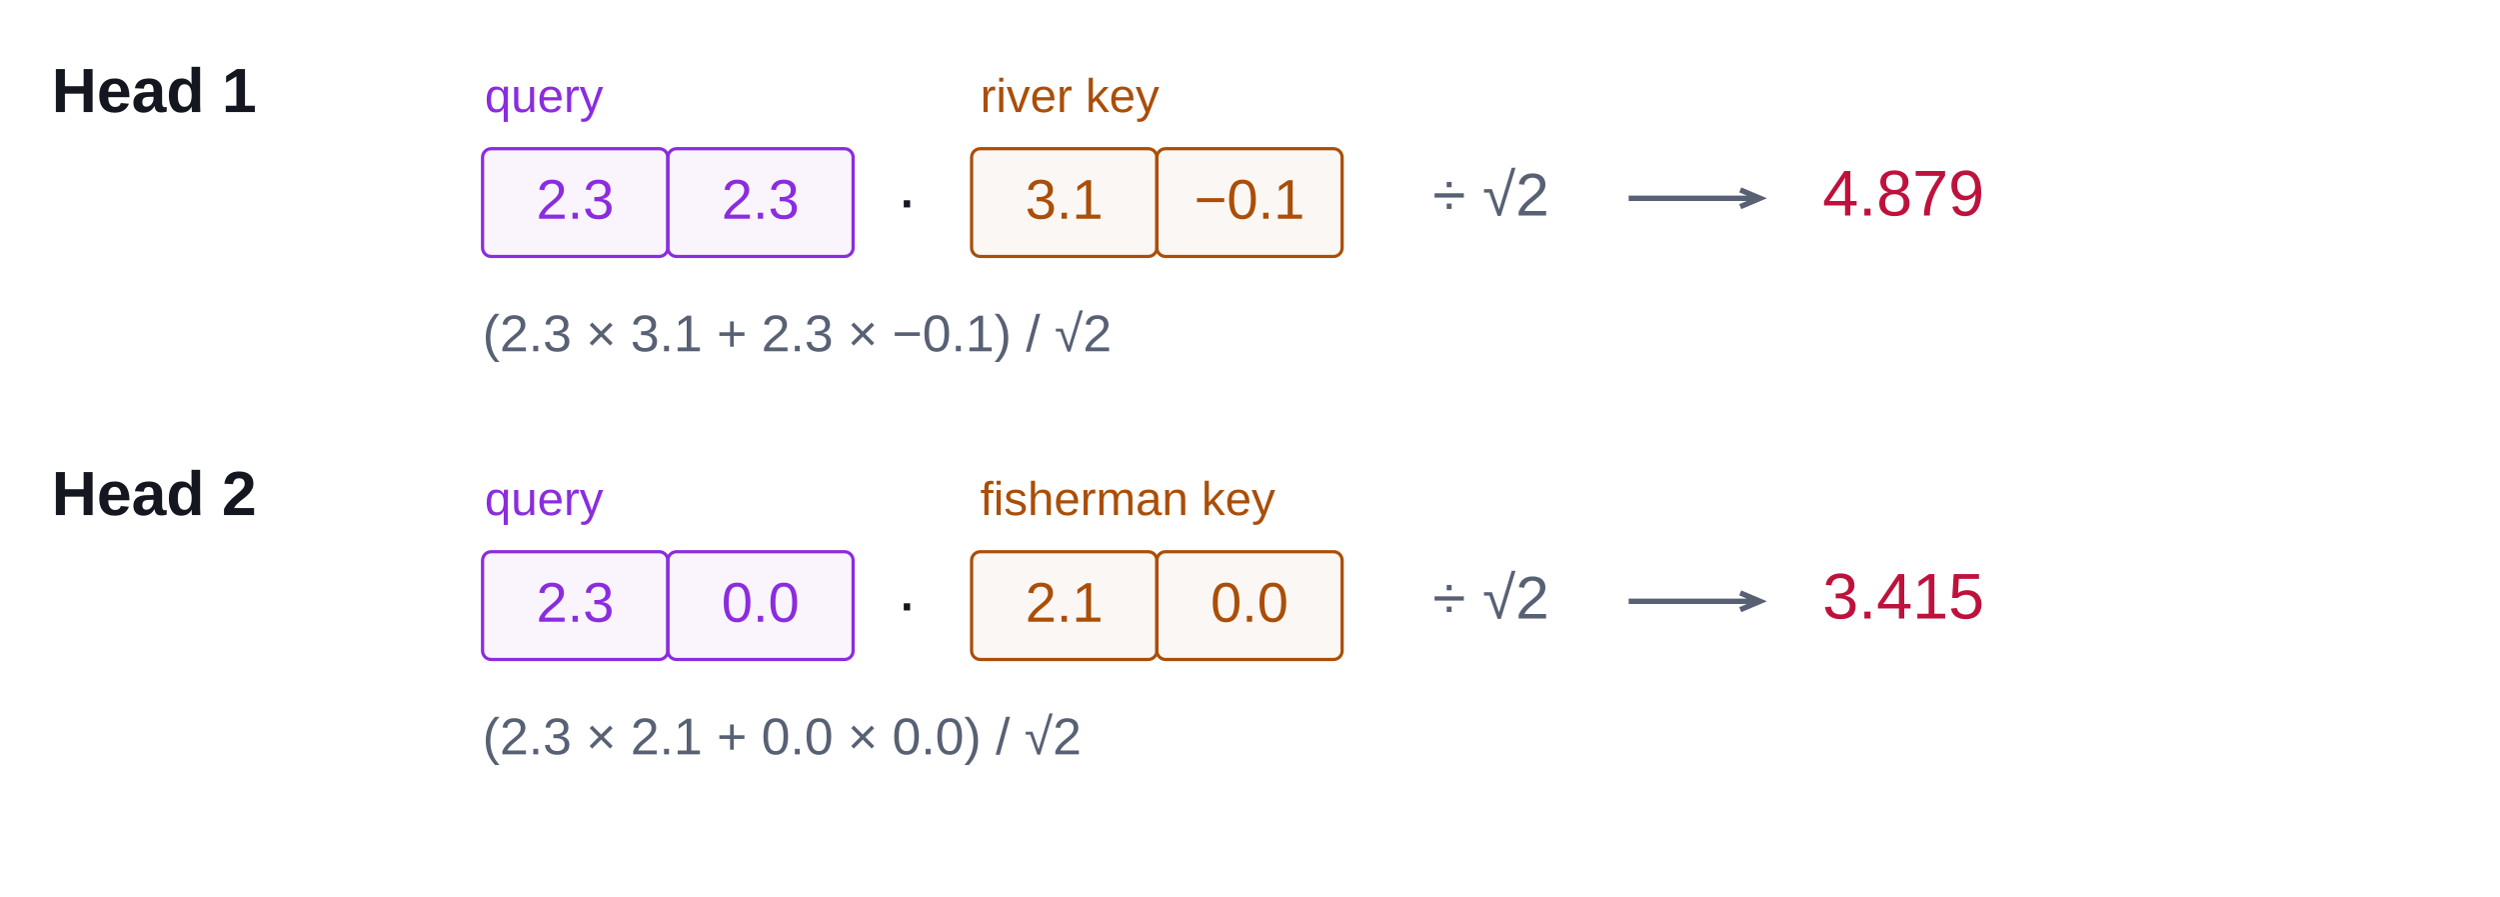
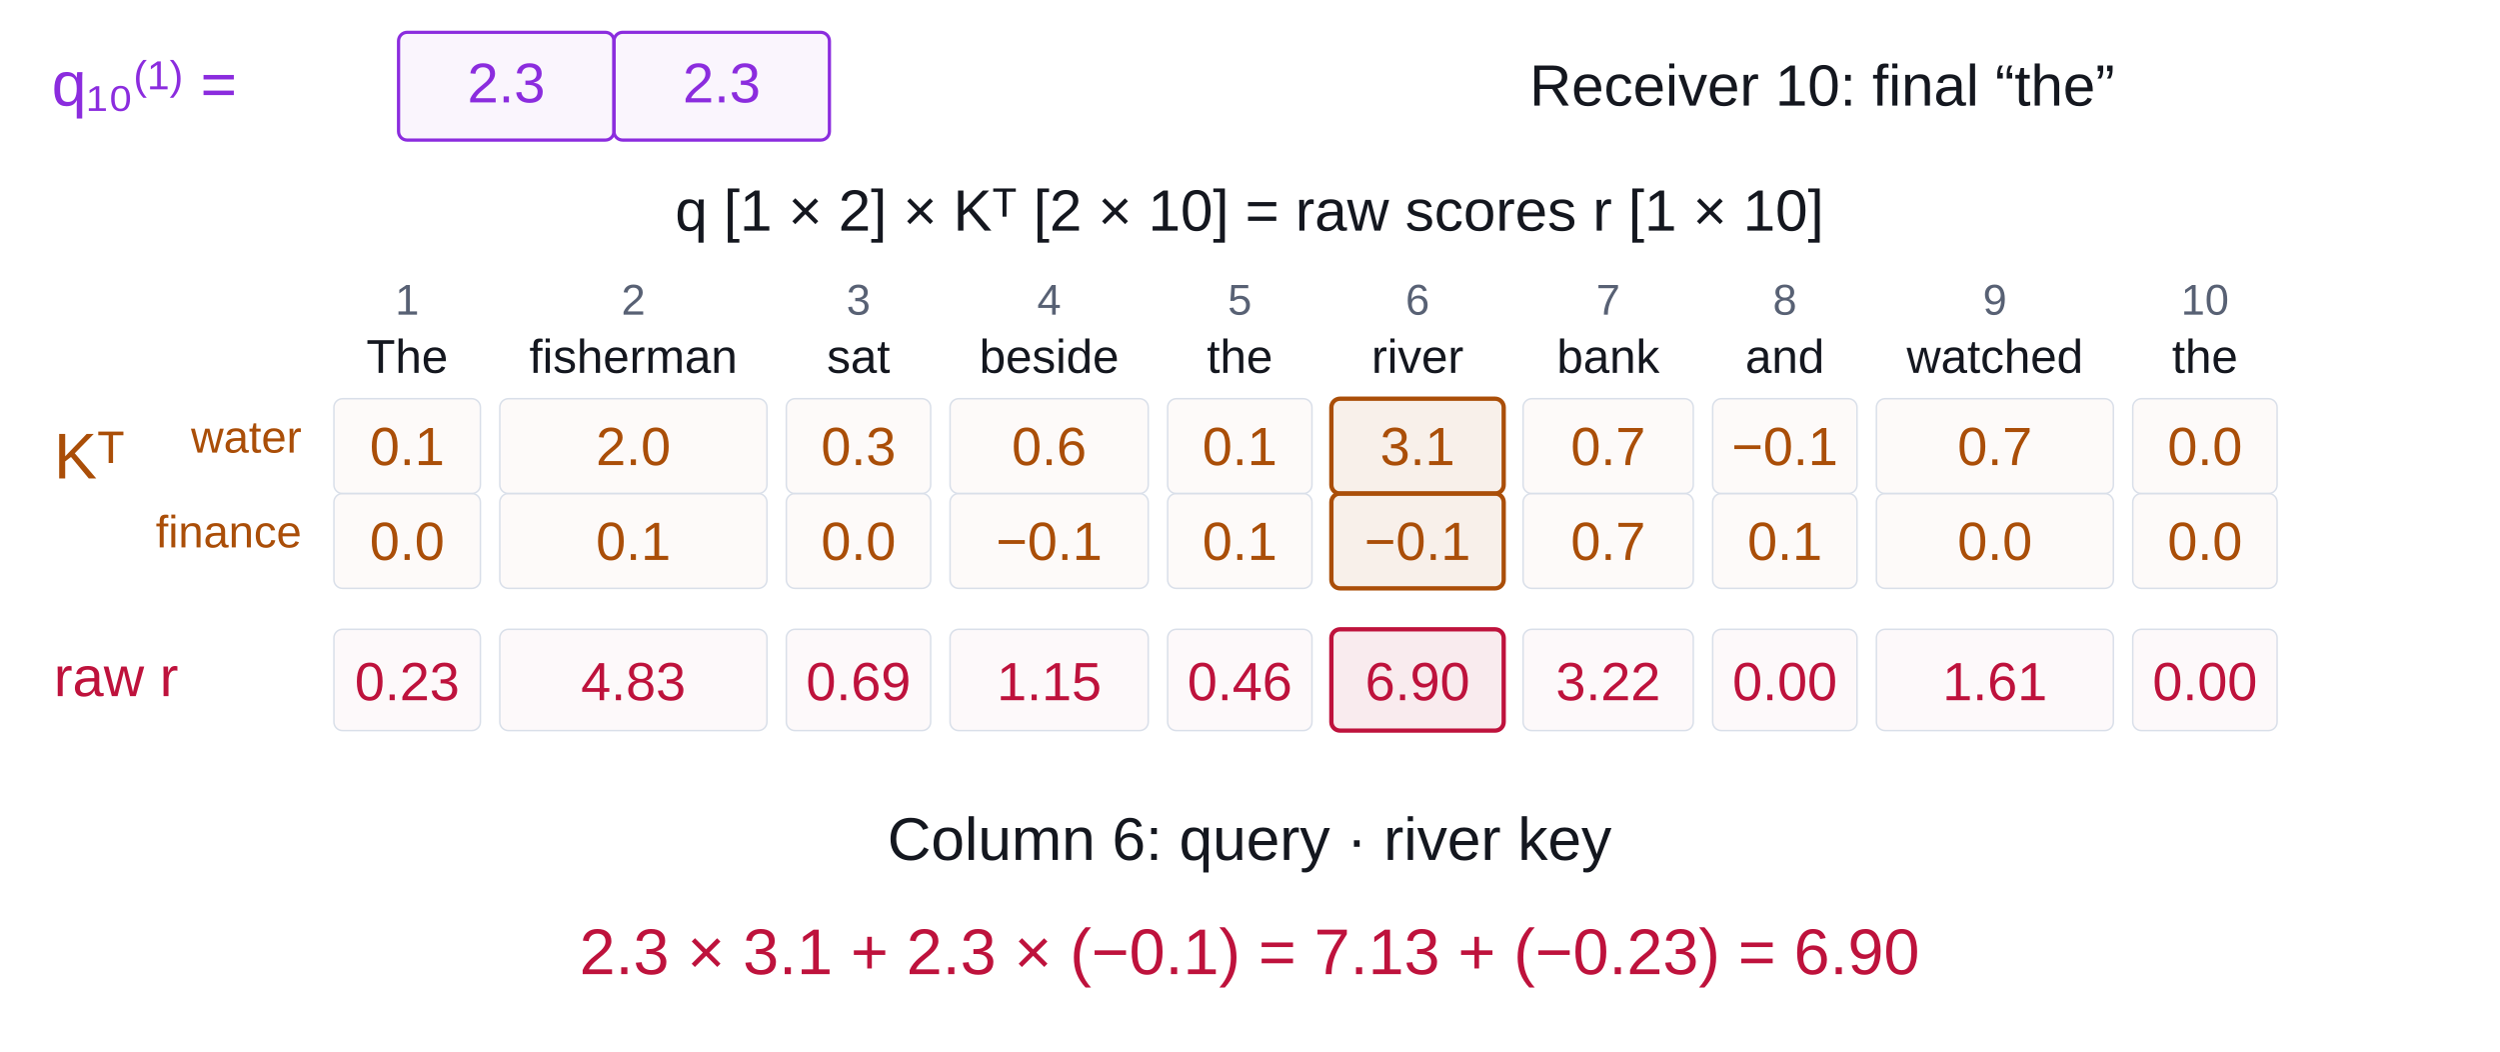
- <svg xmlns="http://www.w3.org/2000/svg" viewBox="0 0 1160 416" role="img" aria-label="Compute a query-key score separately within each head" style="font-family:Avenir Next,Segoe UI,Arial,sans-serif">
-   <text x="24" y="52" font-size="29" fill="#14171f" text-anchor="start" font-weight="650">Head 1</text>
-   <text x="225" y="52" font-size="22" fill="#8b2cde" text-anchor="start" font-weight="500">query</text>
-   <text x="455" y="52" font-size="22" fill="#aa4e08" text-anchor="start" font-weight="500">river key</text>
-   <rect x="224" y="69" width="86" height="50" rx="4" fill="#8b2cde0b" stroke="#8b2cde" stroke-width="1.5" />
-   <text x="267.0" y="101.5" font-size="26" fill="#8b2cde" text-anchor="middle" font-weight="500">2.3</text>
-   <rect x="310" y="69" width="86" height="50" rx="4" fill="#8b2cde0b" stroke="#8b2cde" stroke-width="1.5" />
-   <text x="353.0" y="101.5" font-size="26" fill="#8b2cde" text-anchor="middle" font-weight="500">2.3</text>
-   <text x="421" y="103" font-size="31" fill="#14171f" text-anchor="middle" font-weight="500">·</text>
-   <rect x="451" y="69" width="86" height="50" rx="4" fill="#aa4e080b" stroke="#aa4e08" stroke-width="1.5" />
-   <text x="494.0" y="101.5" font-size="26" fill="#aa4e08" text-anchor="middle" font-weight="500">3.1</text>
-   <rect x="537" y="69" width="86" height="50" rx="4" fill="#aa4e080b" stroke="#aa4e08" stroke-width="1.5" />
-   <text x="580.0" y="101.5" font-size="26" fill="#aa4e08" text-anchor="middle" font-weight="500">−0.1</text>
-   <text x="665" y="100" font-size="28" fill="#586174" text-anchor="start" font-weight="500">÷ √2</text>
-   <path d="M756 92 L817 92 M807.789 95.894 L817 92 L807.789 88.106" fill="none" stroke="#586174" stroke-width="2.5" />
-   <text x="846" y="100" font-size="30" fill="#be123c" text-anchor="start" font-weight="500">4.879</text>
-   <text x="224" y="163" font-size="24" fill="#586174" text-anchor="start" font-weight="500">(2.3 × 3.1 + 2.3 × −0.1) / √2</text>
-   <text x="24" y="239" font-size="29" fill="#14171f" text-anchor="start" font-weight="650">Head 2</text>
-   <text x="225" y="239" font-size="22" fill="#8b2cde" text-anchor="start" font-weight="500">query</text>
-   <text x="455" y="239" font-size="22" fill="#aa4e08" text-anchor="start" font-weight="500">fisherman key</text>
-   <rect x="224" y="256" width="86" height="50" rx="4" fill="#8b2cde0b" stroke="#8b2cde" stroke-width="1.5" />
-   <text x="267.0" y="288.5" font-size="26" fill="#8b2cde" text-anchor="middle" font-weight="500">2.3</text>
-   <rect x="310" y="256" width="86" height="50" rx="4" fill="#8b2cde0b" stroke="#8b2cde" stroke-width="1.5" />
-   <text x="353.0" y="288.5" font-size="26" fill="#8b2cde" text-anchor="middle" font-weight="500">0.0</text>
-   <text x="421" y="290" font-size="31" fill="#14171f" text-anchor="middle" font-weight="500">·</text>
-   <rect x="451" y="256" width="86" height="50" rx="4" fill="#aa4e080b" stroke="#aa4e08" stroke-width="1.5" />
-   <text x="494.0" y="288.5" font-size="26" fill="#aa4e08" text-anchor="middle" font-weight="500">2.1</text>
-   <rect x="537" y="256" width="86" height="50" rx="4" fill="#aa4e080b" stroke="#aa4e08" stroke-width="1.5" />
-   <text x="580.0" y="288.5" font-size="26" fill="#aa4e08" text-anchor="middle" font-weight="500">0.0</text>
-   <text x="665" y="287" font-size="28" fill="#586174" text-anchor="start" font-weight="500">÷ √2</text>
-   <path d="M756 279 L817 279 M807.789 282.894 L817 279 L807.789 275.106" fill="none" stroke="#586174" stroke-width="2.5" />
-   <text x="846" y="287" font-size="30" fill="#be123c" text-anchor="start" font-weight="500">3.415</text>
-   <text x="224" y="350" font-size="24" fill="#586174" text-anchor="start" font-weight="500">(2.3 × 2.1 + 0.0 × 0.0) / √2</text>
+ <svg xmlns="http://www.w3.org/2000/svg" viewBox="0 0 1160 488" role="img" aria-label="Head 1: one query times the transposed key matrix yields ten dot products" style="font-family:Avenir Next,Segoe UI,Arial,sans-serif">
+   <text x="24" y="49" font-size="29" fill="#8b2cde" text-anchor="start" font-weight="500">q₁₀<tspan baseline-shift="super" font-size="65%">(1)</tspan> =</text>
+   <rect x="185" y="15" width="100" height="50" rx="4" fill="#8b2cde0b" stroke="#8b2cde" stroke-width="1.5" />
+   <text x="235.0" y="47.5" font-size="26" fill="#8b2cde" text-anchor="middle" font-weight="500">2.3</text>
+   <rect x="285" y="15" width="100" height="50" rx="4" fill="#8b2cde0b" stroke="#8b2cde" stroke-width="1.5" />
+   <text x="335.0" y="47.5" font-size="26" fill="#8b2cde" text-anchor="middle" font-weight="500">2.3</text>
+   <text x="710" y="49" font-size="27" fill="#14171f" text-anchor="start" font-weight="500">Receiver 10: final “the”</text>
+   <text x="580" y="107" font-size="27" fill="#14171f" text-anchor="middle" font-weight="500">q [1 × 2]  ×  Kᵀ [2 × 10]  =  raw scores r [1 × 10]</text>
+   <text x="25" y="222" font-size="30" fill="#aa4e08" text-anchor="start" font-weight="500">Kᵀ</text>
+   <text x="140" y="210" font-size="21" fill="#aa4e08" text-anchor="end" font-weight="500">water</text>
+   <text x="140" y="254" font-size="21" fill="#aa4e08" text-anchor="end" font-weight="500">finance</text>
+   <text x="25" y="323" font-size="26" fill="#be123c" text-anchor="start" font-weight="500">raw r</text>
+   <text x="189.0" y="146" font-size="20" fill="#586174" text-anchor="middle" font-weight="500">1</text>
+   <text x="189.0" y="173" font-size="22" fill="#14171f" text-anchor="middle" font-weight="500">The</text>
+   <g>
+     <rect x="155" y="185" width="68" height="44" rx="4" fill="#aa4e0806" stroke="#d9dfe9" stroke-width="0.7" />
+     <text x="189.0" y="215.8" font-size="25" fill="#aa4e08" text-anchor="middle" font-weight="500">0.1</text>
+   </g>
+   <g>
+     <rect x="155" y="229" width="68" height="44" rx="4" fill="#aa4e0806" stroke="#d9dfe9" stroke-width="0.7" />
+     <text x="189.0" y="259.8" font-size="25" fill="#aa4e08" text-anchor="middle" font-weight="500">0.0</text>
+   </g>
+   <g>
+     <rect x="155" y="292" width="68" height="47" rx="4" fill="#be123c06" stroke="#d9dfe9" stroke-width="0.7" />
+     <text x="189.0" y="324.9" font-size="25" fill="#be123c" text-anchor="middle" font-weight="500">0.23</text>
+   </g>
+   <text x="294.0" y="146" font-size="20" fill="#586174" text-anchor="middle" font-weight="500">2</text>
+   <text x="294.0" y="173" font-size="22" fill="#14171f" text-anchor="middle" font-weight="500">fisherman</text>
+   <g>
+     <rect x="232" y="185" width="124" height="44" rx="4" fill="#aa4e0806" stroke="#d9dfe9" stroke-width="0.7" />
+     <text x="294.0" y="215.8" font-size="25" fill="#aa4e08" text-anchor="middle" font-weight="500">2.0</text>
+   </g>
+   <g>
+     <rect x="232" y="229" width="124" height="44" rx="4" fill="#aa4e0806" stroke="#d9dfe9" stroke-width="0.7" />
+     <text x="294.0" y="259.8" font-size="25" fill="#aa4e08" text-anchor="middle" font-weight="500">0.1</text>
+   </g>
+   <g>
+     <rect x="232" y="292" width="124" height="47" rx="4" fill="#be123c06" stroke="#d9dfe9" stroke-width="0.7" />
+     <text x="294.0" y="324.9" font-size="25" fill="#be123c" text-anchor="middle" font-weight="500">4.83</text>
+   </g>
+   <text x="398.5" y="146" font-size="20" fill="#586174" text-anchor="middle" font-weight="500">3</text>
+   <text x="398.5" y="173" font-size="22" fill="#14171f" text-anchor="middle" font-weight="500">sat</text>
+   <g>
+     <rect x="365" y="185" width="67" height="44" rx="4" fill="#aa4e0806" stroke="#d9dfe9" stroke-width="0.7" />
+     <text x="398.5" y="215.8" font-size="25" fill="#aa4e08" text-anchor="middle" font-weight="500">0.3</text>
+   </g>
+   <g>
+     <rect x="365" y="229" width="67" height="44" rx="4" fill="#aa4e0806" stroke="#d9dfe9" stroke-width="0.7" />
+     <text x="398.5" y="259.8" font-size="25" fill="#aa4e08" text-anchor="middle" font-weight="500">0.0</text>
+   </g>
+   <g>
+     <rect x="365" y="292" width="67" height="47" rx="4" fill="#be123c06" stroke="#d9dfe9" stroke-width="0.7" />
+     <text x="398.5" y="324.9" font-size="25" fill="#be123c" text-anchor="middle" font-weight="500">0.69</text>
+   </g>
+   <text x="487.0" y="146" font-size="20" fill="#586174" text-anchor="middle" font-weight="500">4</text>
+   <text x="487.0" y="173" font-size="22" fill="#14171f" text-anchor="middle" font-weight="500">beside</text>
+   <g>
+     <rect x="441" y="185" width="92" height="44" rx="4" fill="#aa4e0806" stroke="#d9dfe9" stroke-width="0.7" />
+     <text x="487.0" y="215.8" font-size="25" fill="#aa4e08" text-anchor="middle" font-weight="500">0.6</text>
+   </g>
+   <g>
+     <rect x="441" y="229" width="92" height="44" rx="4" fill="#aa4e0806" stroke="#d9dfe9" stroke-width="0.7" />
+     <text x="487.0" y="259.8" font-size="25" fill="#aa4e08" text-anchor="middle" font-weight="500">−0.1</text>
+   </g>
+   <g>
+     <rect x="441" y="292" width="92" height="47" rx="4" fill="#be123c06" stroke="#d9dfe9" stroke-width="0.7" />
+     <text x="487.0" y="324.9" font-size="25" fill="#be123c" text-anchor="middle" font-weight="500">1.15</text>
+   </g>
+   <text x="575.5" y="146" font-size="20" fill="#586174" text-anchor="middle" font-weight="500">5</text>
+   <text x="575.5" y="173" font-size="22" fill="#14171f" text-anchor="middle" font-weight="500">the</text>
+   <g>
+     <rect x="542" y="185" width="67" height="44" rx="4" fill="#aa4e0806" stroke="#d9dfe9" stroke-width="0.7" />
+     <text x="575.5" y="215.8" font-size="25" fill="#aa4e08" text-anchor="middle" font-weight="500">0.1</text>
+   </g>
+   <g>
+     <rect x="542" y="229" width="67" height="44" rx="4" fill="#aa4e0806" stroke="#d9dfe9" stroke-width="0.7" />
+     <text x="575.5" y="259.8" font-size="25" fill="#aa4e08" text-anchor="middle" font-weight="500">0.1</text>
+   </g>
+   <g>
+     <rect x="542" y="292" width="67" height="47" rx="4" fill="#be123c06" stroke="#d9dfe9" stroke-width="0.7" />
+     <text x="575.5" y="324.9" font-size="25" fill="#be123c" text-anchor="middle" font-weight="500">0.46</text>
+   </g>
+   <text x="658.0" y="146" font-size="20" fill="#586174" text-anchor="middle" font-weight="500">6</text>
+   <text x="658.0" y="173" font-size="22" fill="#14171f" text-anchor="middle" font-weight="500">river</text>
+   <g>
+     <rect x="618" y="185" width="80" height="44" rx="4" fill="#aa4e0815" stroke="#aa4e08" stroke-width="2" />
+     <text x="658.0" y="215.8" font-size="25" fill="#aa4e08" text-anchor="middle" font-weight="500">3.1</text>
+   </g>
+   <g>
+     <rect x="618" y="229" width="80" height="44" rx="4" fill="#aa4e0815" stroke="#aa4e08" stroke-width="2" />
+     <text x="658.0" y="259.8" font-size="25" fill="#aa4e08" text-anchor="middle" font-weight="500">−0.1</text>
+   </g>
+   <g>
+     <rect x="618" y="292" width="80" height="47" rx="4" fill="#be123c15" stroke="#be123c" stroke-width="2" />
+     <text x="658.0" y="324.9" font-size="25" fill="#be123c" text-anchor="middle" font-weight="500">6.90</text>
+   </g>
+   <text x="746.5" y="146" font-size="20" fill="#586174" text-anchor="middle" font-weight="500">7</text>
+   <text x="746.5" y="173" font-size="22" fill="#14171f" text-anchor="middle" font-weight="500">bank</text>
+   <g>
+     <rect x="707" y="185" width="79" height="44" rx="4" fill="#aa4e0806" stroke="#d9dfe9" stroke-width="0.7" />
+     <text x="746.5" y="215.8" font-size="25" fill="#aa4e08" text-anchor="middle" font-weight="500">0.7</text>
+   </g>
+   <g>
+     <rect x="707" y="229" width="79" height="44" rx="4" fill="#aa4e0806" stroke="#d9dfe9" stroke-width="0.7" />
+     <text x="746.5" y="259.8" font-size="25" fill="#aa4e08" text-anchor="middle" font-weight="500">0.7</text>
+   </g>
+   <g>
+     <rect x="707" y="292" width="79" height="47" rx="4" fill="#be123c06" stroke="#d9dfe9" stroke-width="0.7" />
+     <text x="746.5" y="324.9" font-size="25" fill="#be123c" text-anchor="middle" font-weight="500">3.22</text>
+   </g>
+   <text x="828.5" y="146" font-size="20" fill="#586174" text-anchor="middle" font-weight="500">8</text>
+   <text x="828.5" y="173" font-size="22" fill="#14171f" text-anchor="middle" font-weight="500">and</text>
+   <g>
+     <rect x="795" y="185" width="67" height="44" rx="4" fill="#aa4e0806" stroke="#d9dfe9" stroke-width="0.7" />
+     <text x="828.5" y="215.8" font-size="25" fill="#aa4e08" text-anchor="middle" font-weight="500">−0.1</text>
+   </g>
+   <g>
+     <rect x="795" y="229" width="67" height="44" rx="4" fill="#aa4e0806" stroke="#d9dfe9" stroke-width="0.7" />
+     <text x="828.5" y="259.8" font-size="25" fill="#aa4e08" text-anchor="middle" font-weight="500">0.1</text>
+   </g>
+   <g>
+     <rect x="795" y="292" width="67" height="47" rx="4" fill="#be123c06" stroke="#d9dfe9" stroke-width="0.7" />
+     <text x="828.5" y="324.9" font-size="25" fill="#be123c" text-anchor="middle" font-weight="500">0.00</text>
+   </g>
+   <text x="926.0" y="146" font-size="20" fill="#586174" text-anchor="middle" font-weight="500">9</text>
+   <text x="926.0" y="173" font-size="22" fill="#14171f" text-anchor="middle" font-weight="500">watched</text>
+   <g>
+     <rect x="871" y="185" width="110" height="44" rx="4" fill="#aa4e0806" stroke="#d9dfe9" stroke-width="0.7" />
+     <text x="926.0" y="215.8" font-size="25" fill="#aa4e08" text-anchor="middle" font-weight="500">0.7</text>
+   </g>
+   <g>
+     <rect x="871" y="229" width="110" height="44" rx="4" fill="#aa4e0806" stroke="#d9dfe9" stroke-width="0.7" />
+     <text x="926.0" y="259.8" font-size="25" fill="#aa4e08" text-anchor="middle" font-weight="500">0.0</text>
+   </g>
+   <g>
+     <rect x="871" y="292" width="110" height="47" rx="4" fill="#be123c06" stroke="#d9dfe9" stroke-width="0.7" />
+     <text x="926.0" y="324.9" font-size="25" fill="#be123c" text-anchor="middle" font-weight="500">1.61</text>
+   </g>
+   <text x="1023.5" y="146" font-size="20" fill="#586174" text-anchor="middle" font-weight="500">10</text>
+   <text x="1023.5" y="173" font-size="22" fill="#14171f" text-anchor="middle" font-weight="500">the</text>
+   <g>
+     <rect x="990" y="185" width="67" height="44" rx="4" fill="#aa4e0806" stroke="#d9dfe9" stroke-width="0.7" />
+     <text x="1023.5" y="215.8" font-size="25" fill="#aa4e08" text-anchor="middle" font-weight="500">0.0</text>
+   </g>
+   <g>
+     <rect x="990" y="229" width="67" height="44" rx="4" fill="#aa4e0806" stroke="#d9dfe9" stroke-width="0.7" />
+     <text x="1023.5" y="259.8" font-size="25" fill="#aa4e08" text-anchor="middle" font-weight="500">0.0</text>
+   </g>
+   <g>
+     <rect x="990" y="292" width="67" height="47" rx="4" fill="#be123c06" stroke="#d9dfe9" stroke-width="0.7" />
+     <text x="1023.5" y="324.9" font-size="25" fill="#be123c" text-anchor="middle" font-weight="500">0.00</text>
+   </g>
+   <text x="580" y="399" font-size="28" fill="#14171f" text-anchor="middle" font-weight="500">Column 6: query · river key</text>
+   <text x="580" y="452" font-size="30" fill="#be123c" text-anchor="middle" font-weight="500">2.3 × 3.1 + 2.3 × (−0.1) = 7.13 + (−0.23) = 6.90</text>
</svg>
